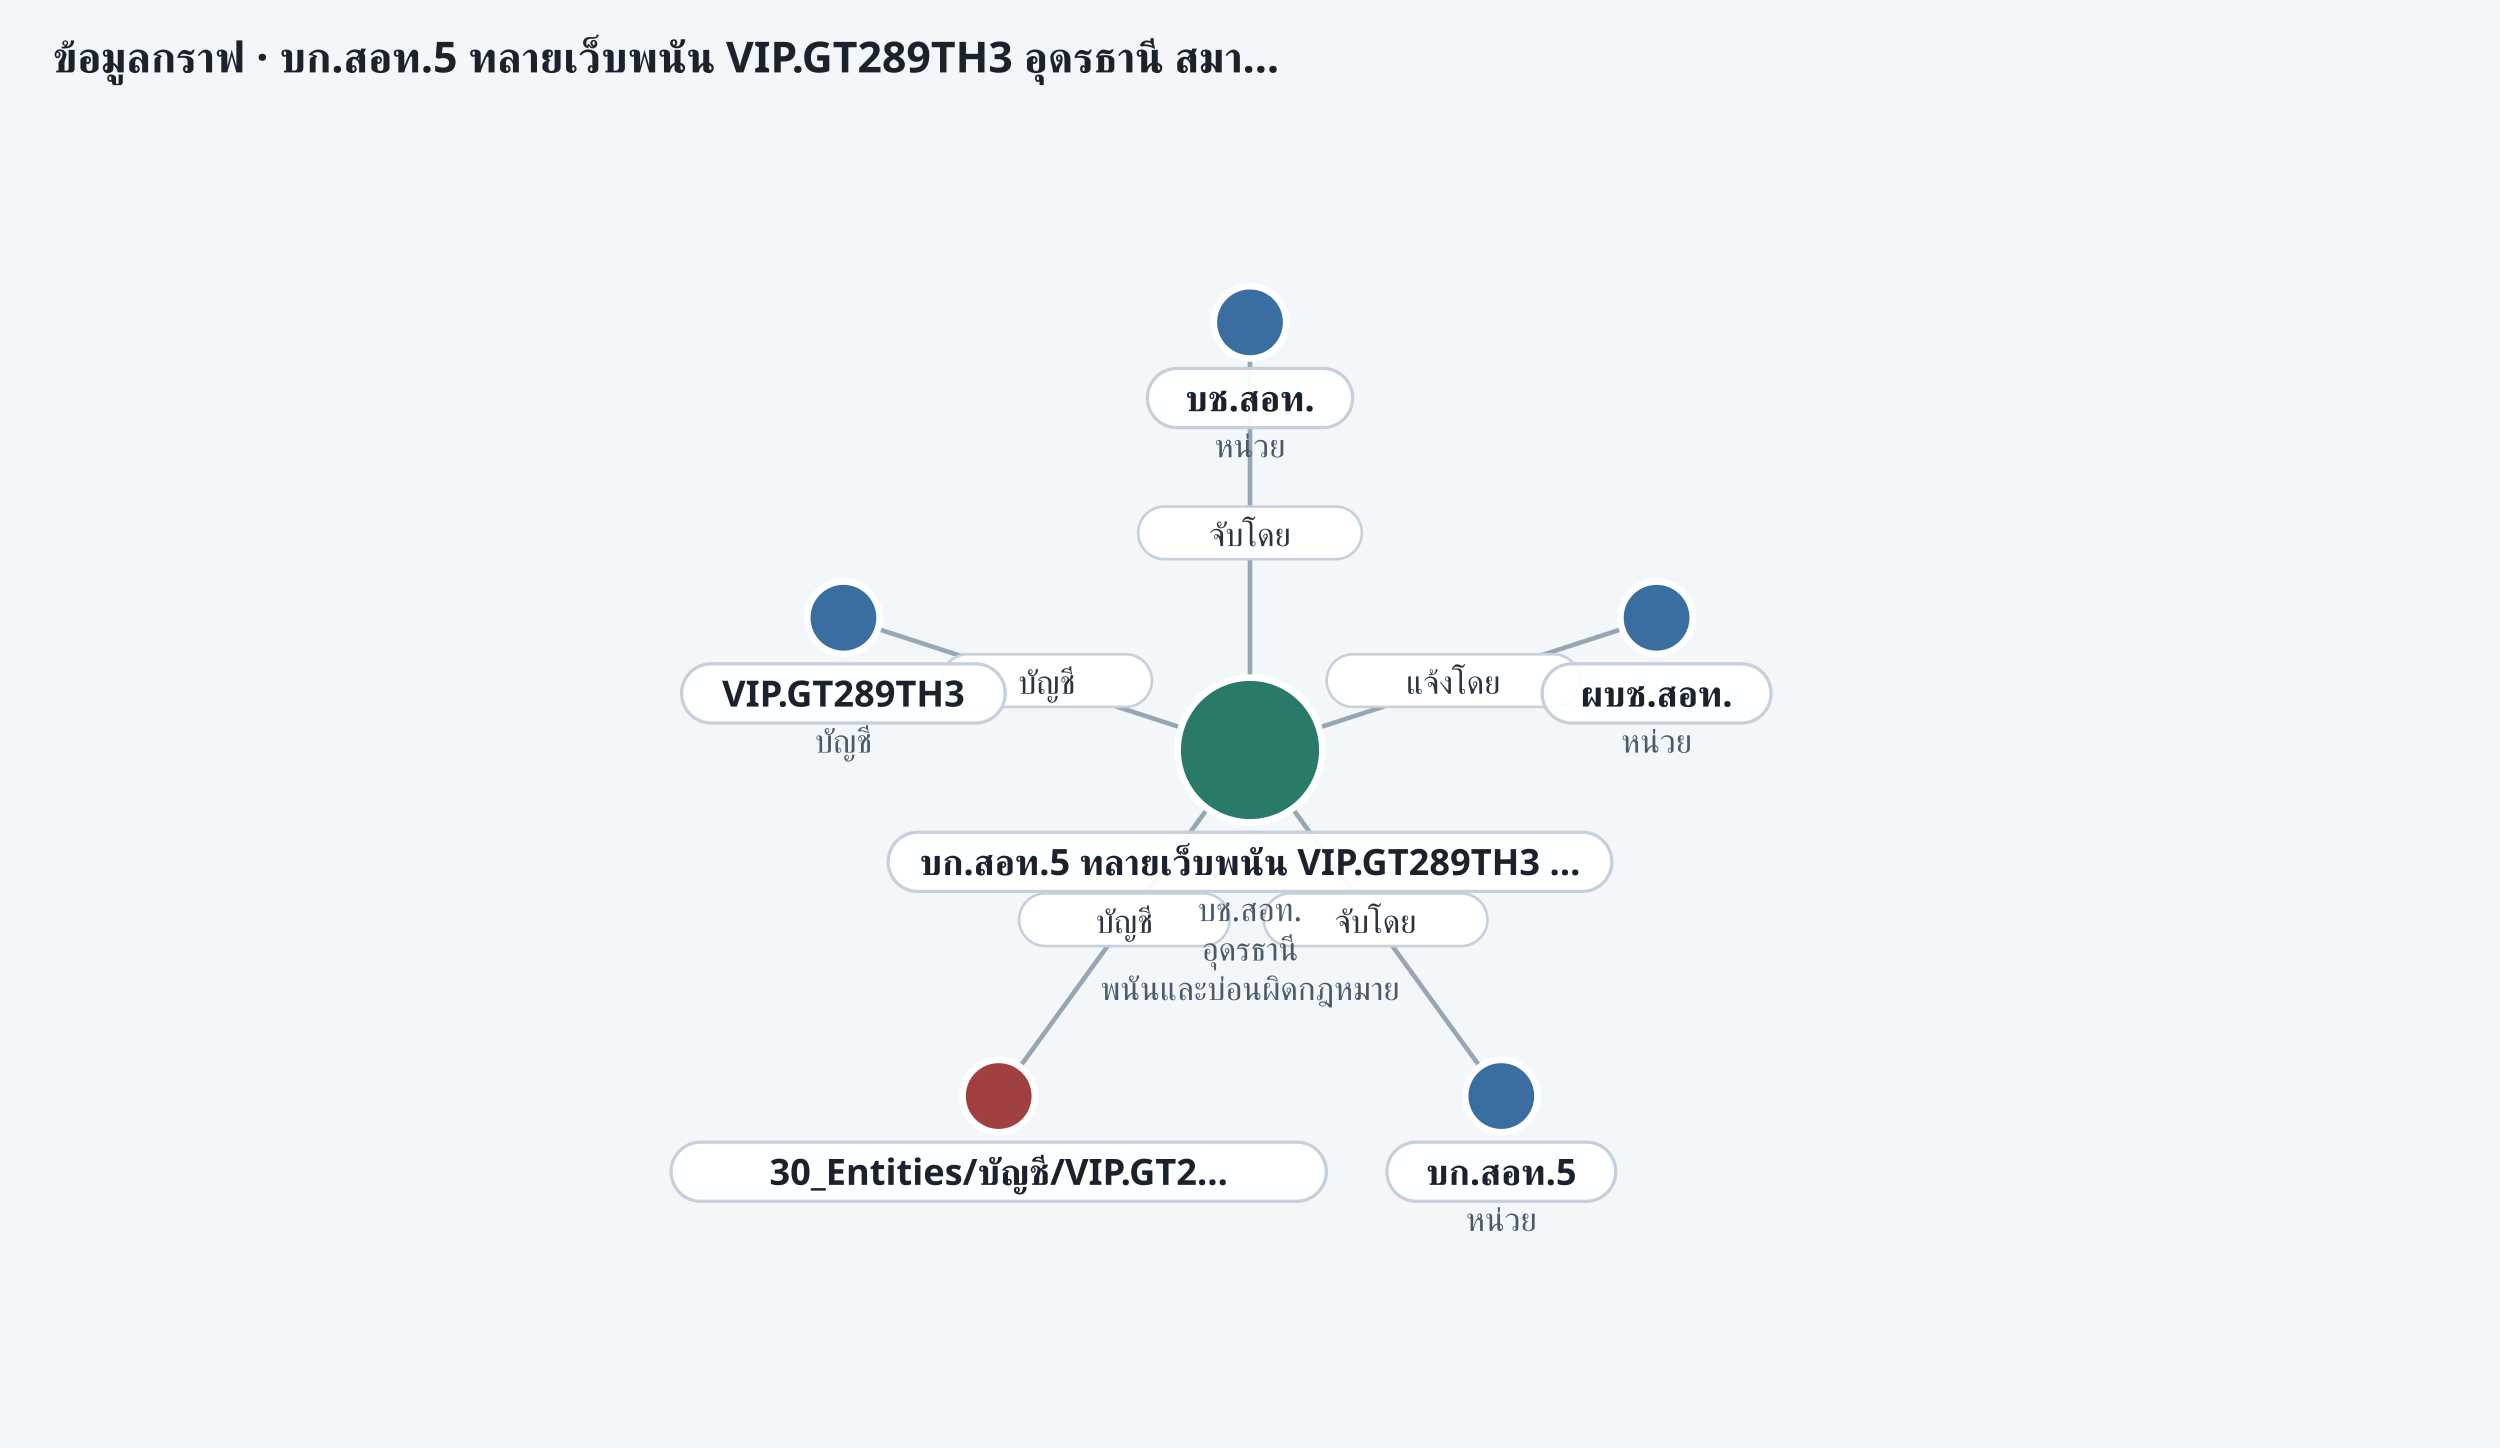
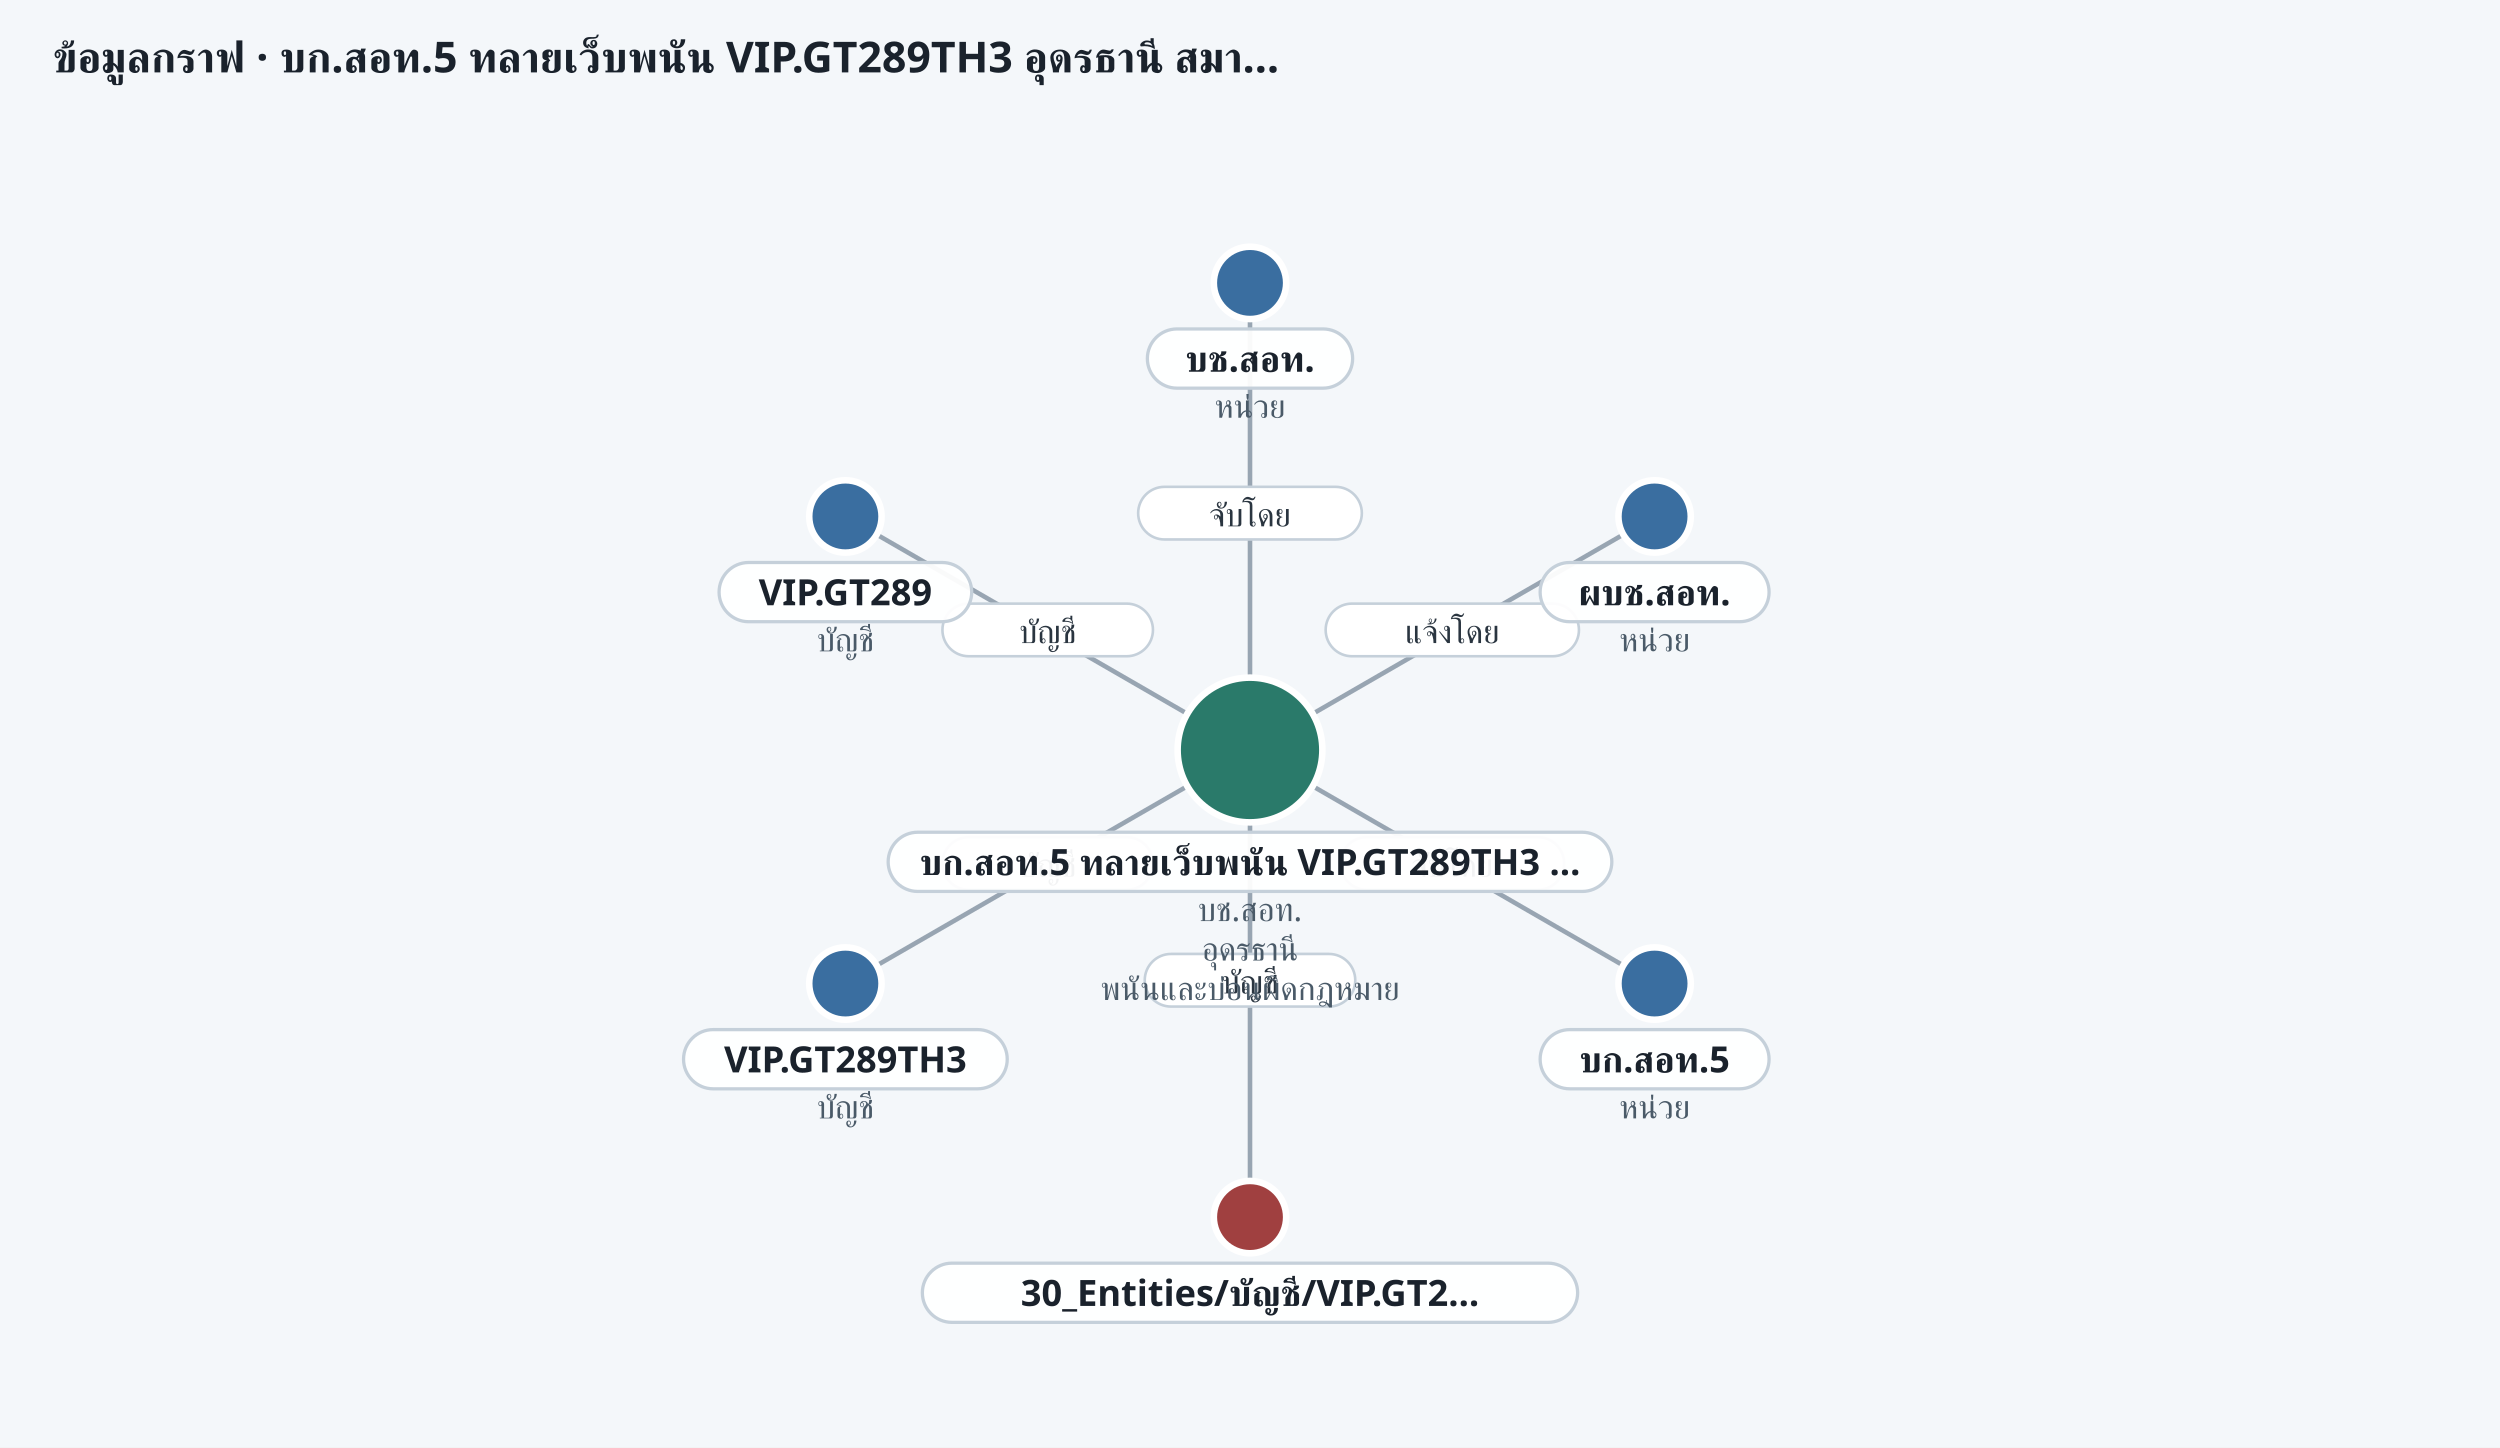
<svg xmlns="http://www.w3.org/2000/svg" width="760" height="440" viewBox="0 0 760 440" role="img" aria-label="ego graph 20261022-gamble-udon-vipgt289">
  <rect width="100%" height="100%" fill="#f4f7fa" />
  <text x="16" y="22" font-size="13" font-weight="700" fill="#1a222c" font-family="Sarabun, Anuphan, sans-serif">ข้อมูลกราฟ · บก.สอท.5 ทลายเว็บพนัน VIP.GT289TH3 อุดรธานี สมา…</text>
-   <line x1="380.0" y1="228.0" x2="380.0" y2="98.0" stroke="#7a8a9a" stroke-width="1.4" opacity="0.75" />
-   <rect x="346.0" y="154.0" width="68.0" height="16" rx="8" fill="#fff" stroke="#c5d0da" stroke-width="0.8" />
-   <text x="380.0" y="166.0" text-anchor="middle" font-size="10" fill="#2a3540" font-family="Sarabun, Anuphan, sans-serif">จับโดย</text>
-   <line x1="380.0" y1="228.0" x2="503.6" y2="187.8" stroke="#7a8a9a" stroke-width="1.4" opacity="0.75" />
-   <rect x="403.3" y="198.9" width="77.0" height="16" rx="8" fill="#fff" stroke="#c5d0da" stroke-width="0.8" />
-   <text x="441.8" y="210.9" text-anchor="middle" font-size="10" fill="#2a3540" font-family="Sarabun, Anuphan, sans-serif">แจ้งโดย</text>
-   <line x1="380.0" y1="228.0" x2="456.4" y2="333.2" stroke="#7a8a9a" stroke-width="1.4" opacity="0.75" />
-   <rect x="384.2" y="271.6" width="68.0" height="16" rx="8" fill="#fff" stroke="#c5d0da" stroke-width="0.8" />
-   <text x="418.2" y="283.6" text-anchor="middle" font-size="10" fill="#2a3540" font-family="Sarabun, Anuphan, sans-serif">จับโดย</text>
-   <line x1="380.0" y1="228.0" x2="303.6" y2="333.2" stroke="#7a8a9a" stroke-width="1.4" opacity="0.75" />
-   <rect x="309.8" y="271.6" width="64.0" height="16" rx="8" fill="#fff" stroke="#c5d0da" stroke-width="0.8" />
-   <text x="341.8" y="283.6" text-anchor="middle" font-size="10" fill="#2a3540" font-family="Sarabun, Anuphan, sans-serif">บัญชี</text>
-   <line x1="380.0" y1="228.0" x2="256.4" y2="187.8" stroke="#7a8a9a" stroke-width="1.4" opacity="0.75" />
-   <rect x="286.2" y="198.9" width="64.0" height="16" rx="8" fill="#fff" stroke="#c5d0da" stroke-width="0.8" />
-   <text x="318.2" y="210.9" text-anchor="middle" font-size="10" fill="#2a3540" font-family="Sarabun, Anuphan, sans-serif">บัญชี</text>
+   <line x1="380.0" y1="228.0" x2="380.0" y2="86.0" stroke="#7a8a9a" stroke-width="1.4" opacity="0.75" />
+   <rect x="346.0" y="148.0" width="68.0" height="16" rx="8" fill="#fff" stroke="#c5d0da" stroke-width="0.8" />
+   <text x="380.0" y="160.0" text-anchor="middle" font-size="10" fill="#2a3540" font-family="Sarabun, Anuphan, sans-serif">จับโดย</text>
+   <line x1="380.0" y1="228.0" x2="503.0" y2="157.0" stroke="#7a8a9a" stroke-width="1.4" opacity="0.75" />
+   <rect x="403.0" y="183.5" width="77.0" height="16" rx="8" fill="#fff" stroke="#c5d0da" stroke-width="0.8" />
+   <text x="441.5" y="195.5" text-anchor="middle" font-size="10" fill="#2a3540" font-family="Sarabun, Anuphan, sans-serif">แจ้งโดย</text>
+   <line x1="380.0" y1="228.0" x2="503.0" y2="299.0" stroke="#7a8a9a" stroke-width="1.4" opacity="0.75" />
+   <rect x="407.5" y="254.5" width="68.0" height="16" rx="8" fill="#fff" stroke="#c5d0da" stroke-width="0.8" />
+   <text x="441.5" y="266.5" text-anchor="middle" font-size="10" fill="#2a3540" font-family="Sarabun, Anuphan, sans-serif">จับโดย</text>
+   <line x1="380.0" y1="228.0" x2="380.0" y2="370.0" stroke="#7a8a9a" stroke-width="1.4" opacity="0.75" />
+   <rect x="348.0" y="290.0" width="64.0" height="16" rx="8" fill="#fff" stroke="#c5d0da" stroke-width="0.8" />
+   <text x="380.0" y="302.0" text-anchor="middle" font-size="10" fill="#2a3540" font-family="Sarabun, Anuphan, sans-serif">บัญชี</text>
+   <line x1="380.0" y1="228.0" x2="257.0" y2="299.0" stroke="#7a8a9a" stroke-width="1.4" opacity="0.75" />
+   <rect x="286.5" y="254.5" width="64.0" height="16" rx="8" fill="#fff" stroke="#c5d0da" stroke-width="0.8" />
+   <text x="318.5" y="266.5" text-anchor="middle" font-size="10" fill="#2a3540" font-family="Sarabun, Anuphan, sans-serif">บัญชี</text>
+   <line x1="380.0" y1="228.0" x2="257.0" y2="157.0" stroke="#7a8a9a" stroke-width="1.4" opacity="0.75" />
+   <rect x="286.5" y="183.5" width="64.0" height="16" rx="8" fill="#fff" stroke="#c5d0da" stroke-width="0.8" />
+   <text x="318.5" y="195.5" text-anchor="middle" font-size="10" fill="#2a3540" font-family="Sarabun, Anuphan, sans-serif">บัญชี</text>
  <circle cx="380.0" cy="228.0" r="22" fill="#2a7a6a" stroke="#fff" stroke-width="2" />
  <rect x="270.0" y="253.0" width="220.0" height="18" rx="9" fill="rgba(255,255,255,0.94)" stroke="#c5d0da" />
  <text x="380.0" y="266.0" text-anchor="middle" font-size="11" font-weight="600" fill="#1a222c" font-family="Sarabun, Anuphan, sans-serif">บก.สอท.5 ทลายเว็บพนัน VIP.GT289TH3 …</text>
  <text x="380.0" y="280.0" text-anchor="middle" font-size="10" fill="#4a5a68" font-family="Sarabun, Anuphan, sans-serif">บช.สอท.</text>
  <text x="380.0" y="292.0" text-anchor="middle" font-size="10" fill="#4a5a68" font-family="Sarabun, Anuphan, sans-serif">อุดรธานี</text>
  <text x="380.0" y="304.0" text-anchor="middle" font-size="10" fill="#4a5a68" font-family="Sarabun, Anuphan, sans-serif">พนันและบ่อนผิดกฎหมาย</text>
-   <circle cx="380.0" cy="98.0" r="11" fill="#3a6ea0" stroke="#fff" stroke-width="2" />
-   <rect x="348.8" y="112.0" width="62.4" height="18" rx="9" fill="rgba(255,255,255,0.94)" stroke="#c5d0da" />
-   <text x="380.0" y="125.0" text-anchor="middle" font-size="11" font-weight="600" fill="#1a222c" font-family="Sarabun, Anuphan, sans-serif">บช.สอท.</text>
-   <text x="380.0" y="139.0" text-anchor="middle" font-size="10" fill="#4a5a68" font-family="Sarabun, Anuphan, sans-serif">หน่วย</text>
-   <circle cx="503.6" cy="187.8" r="11" fill="#3a6ea0" stroke="#fff" stroke-width="2" />
-   <rect x="468.8" y="201.8" width="69.6" height="18" rx="9" fill="rgba(255,255,255,0.94)" stroke="#c5d0da" />
-   <text x="503.6" y="214.8" text-anchor="middle" font-size="11" font-weight="600" fill="#1a222c" font-family="Sarabun, Anuphan, sans-serif">ผบช.สอท.</text>
-   <text x="503.6" y="228.8" text-anchor="middle" font-size="10" fill="#4a5a68" font-family="Sarabun, Anuphan, sans-serif">หน่วย</text>
-   <circle cx="456.4" cy="333.2" r="11" fill="#3a6ea0" stroke="#fff" stroke-width="2" />
-   <rect x="421.6" y="347.2" width="69.6" height="18" rx="9" fill="rgba(255,255,255,0.94)" stroke="#c5d0da" />
-   <text x="456.4" y="360.2" text-anchor="middle" font-size="11" font-weight="600" fill="#1a222c" font-family="Sarabun, Anuphan, sans-serif">บก.สอท.5</text>
-   <text x="456.4" y="374.2" text-anchor="middle" font-size="10" fill="#4a5a68" font-family="Sarabun, Anuphan, sans-serif">หน่วย</text>
-   <circle cx="303.6" cy="333.2" r="11" fill="#a04040" stroke="#fff" stroke-width="2" />
-   <rect x="204.0" y="347.2" width="199.2" height="18" rx="9" fill="rgba(255,255,255,0.94)" stroke="#c5d0da" />
-   <text x="303.6" y="360.2" text-anchor="middle" font-size="11" font-weight="600" fill="#1a222c" font-family="Sarabun, Anuphan, sans-serif">30_Entities/บัญชี/VIP.GT2…</text>
-   <circle cx="256.4" cy="187.8" r="11" fill="#3a6ea0" stroke="#fff" stroke-width="2" />
-   <rect x="207.2" y="201.8" width="98.4" height="18" rx="9" fill="rgba(255,255,255,0.94)" stroke="#c5d0da" />
-   <text x="256.4" y="214.8" text-anchor="middle" font-size="11" font-weight="600" fill="#1a222c" font-family="Sarabun, Anuphan, sans-serif">VIP.GT289TH3</text>
-   <text x="256.4" y="228.8" text-anchor="middle" font-size="10" fill="#4a5a68" font-family="Sarabun, Anuphan, sans-serif">บัญชี</text>
+   <circle cx="380.0" cy="86.0" r="11" fill="#3a6ea0" stroke="#fff" stroke-width="2" />
+   <rect x="348.8" y="100.0" width="62.4" height="18" rx="9" fill="rgba(255,255,255,0.94)" stroke="#c5d0da" />
+   <text x="380.0" y="113.0" text-anchor="middle" font-size="11" font-weight="600" fill="#1a222c" font-family="Sarabun, Anuphan, sans-serif">บช.สอท.</text>
+   <text x="380.0" y="127.0" text-anchor="middle" font-size="10" fill="#4a5a68" font-family="Sarabun, Anuphan, sans-serif">หน่วย</text>
+   <circle cx="503.0" cy="157.0" r="11" fill="#3a6ea0" stroke="#fff" stroke-width="2" />
+   <rect x="468.2" y="171.0" width="69.6" height="18" rx="9" fill="rgba(255,255,255,0.94)" stroke="#c5d0da" />
+   <text x="503.0" y="184.0" text-anchor="middle" font-size="11" font-weight="600" fill="#1a222c" font-family="Sarabun, Anuphan, sans-serif">ผบช.สอท.</text>
+   <text x="503.0" y="198.0" text-anchor="middle" font-size="10" fill="#4a5a68" font-family="Sarabun, Anuphan, sans-serif">หน่วย</text>
+   <circle cx="503.0" cy="299.0" r="11" fill="#3a6ea0" stroke="#fff" stroke-width="2" />
+   <rect x="468.2" y="313.0" width="69.6" height="18" rx="9" fill="rgba(255,255,255,0.94)" stroke="#c5d0da" />
+   <text x="503.0" y="326.0" text-anchor="middle" font-size="11" font-weight="600" fill="#1a222c" font-family="Sarabun, Anuphan, sans-serif">บก.สอท.5</text>
+   <text x="503.0" y="340.0" text-anchor="middle" font-size="10" fill="#4a5a68" font-family="Sarabun, Anuphan, sans-serif">หน่วย</text>
+   <circle cx="380.0" cy="370.0" r="11" fill="#a04040" stroke="#fff" stroke-width="2" />
+   <rect x="280.4" y="384.0" width="199.2" height="18" rx="9" fill="rgba(255,255,255,0.94)" stroke="#c5d0da" />
+   <text x="380.0" y="397.0" text-anchor="middle" font-size="11" font-weight="600" fill="#1a222c" font-family="Sarabun, Anuphan, sans-serif">30_Entities/บัญชี/VIP.GT2…</text>
+   <circle cx="257.0" cy="299.0" r="11" fill="#3a6ea0" stroke="#fff" stroke-width="2" />
+   <rect x="207.8" y="313.0" width="98.4" height="18" rx="9" fill="rgba(255,255,255,0.94)" stroke="#c5d0da" />
+   <text x="257.0" y="326.0" text-anchor="middle" font-size="11" font-weight="600" fill="#1a222c" font-family="Sarabun, Anuphan, sans-serif">VIP.GT289TH3</text>
+   <text x="257.0" y="340.0" text-anchor="middle" font-size="10" fill="#4a5a68" font-family="Sarabun, Anuphan, sans-serif">บัญชี</text>
+   <circle cx="257.0" cy="157.0" r="11" fill="#3a6ea0" stroke="#fff" stroke-width="2" />
+   <rect x="218.6" y="171.0" width="76.8" height="18" rx="9" fill="rgba(255,255,255,0.94)" stroke="#c5d0da" />
+   <text x="257.0" y="184.0" text-anchor="middle" font-size="11" font-weight="600" fill="#1a222c" font-family="Sarabun, Anuphan, sans-serif">VIP.GT289</text>
+   <text x="257.0" y="198.0" text-anchor="middle" font-size="10" fill="#4a5a68" font-family="Sarabun, Anuphan, sans-serif">บัญชี</text>
</svg>
